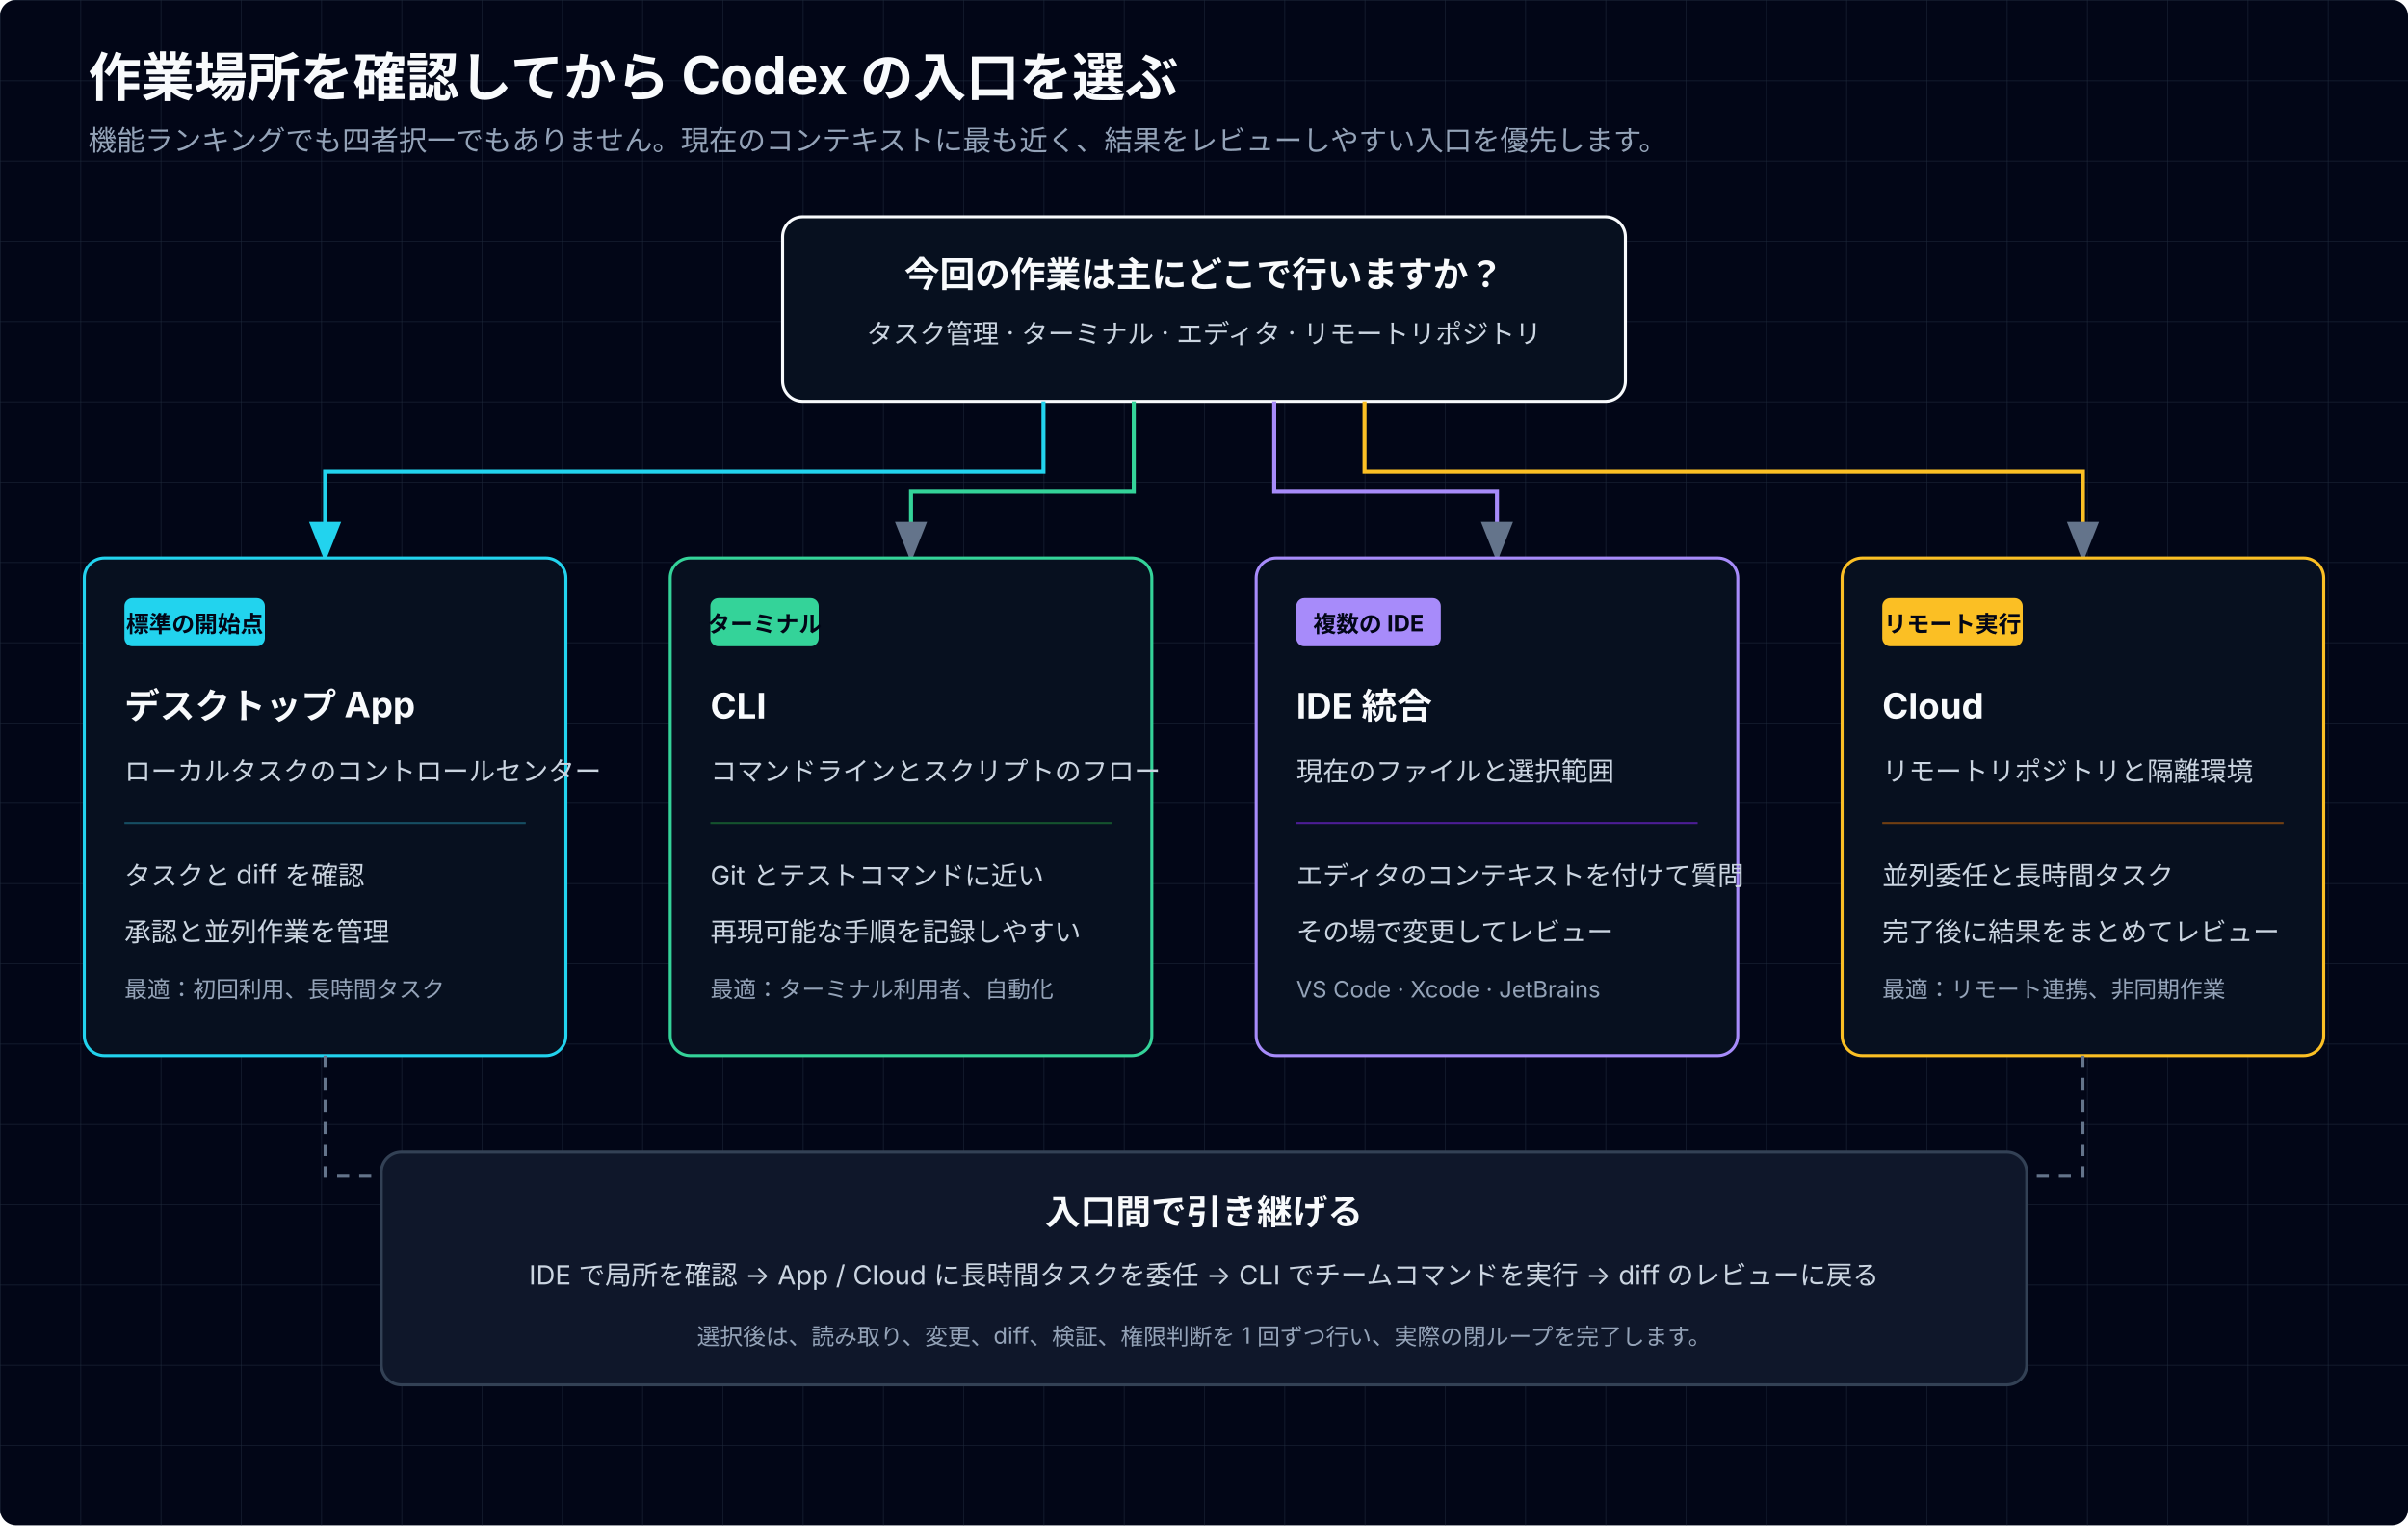
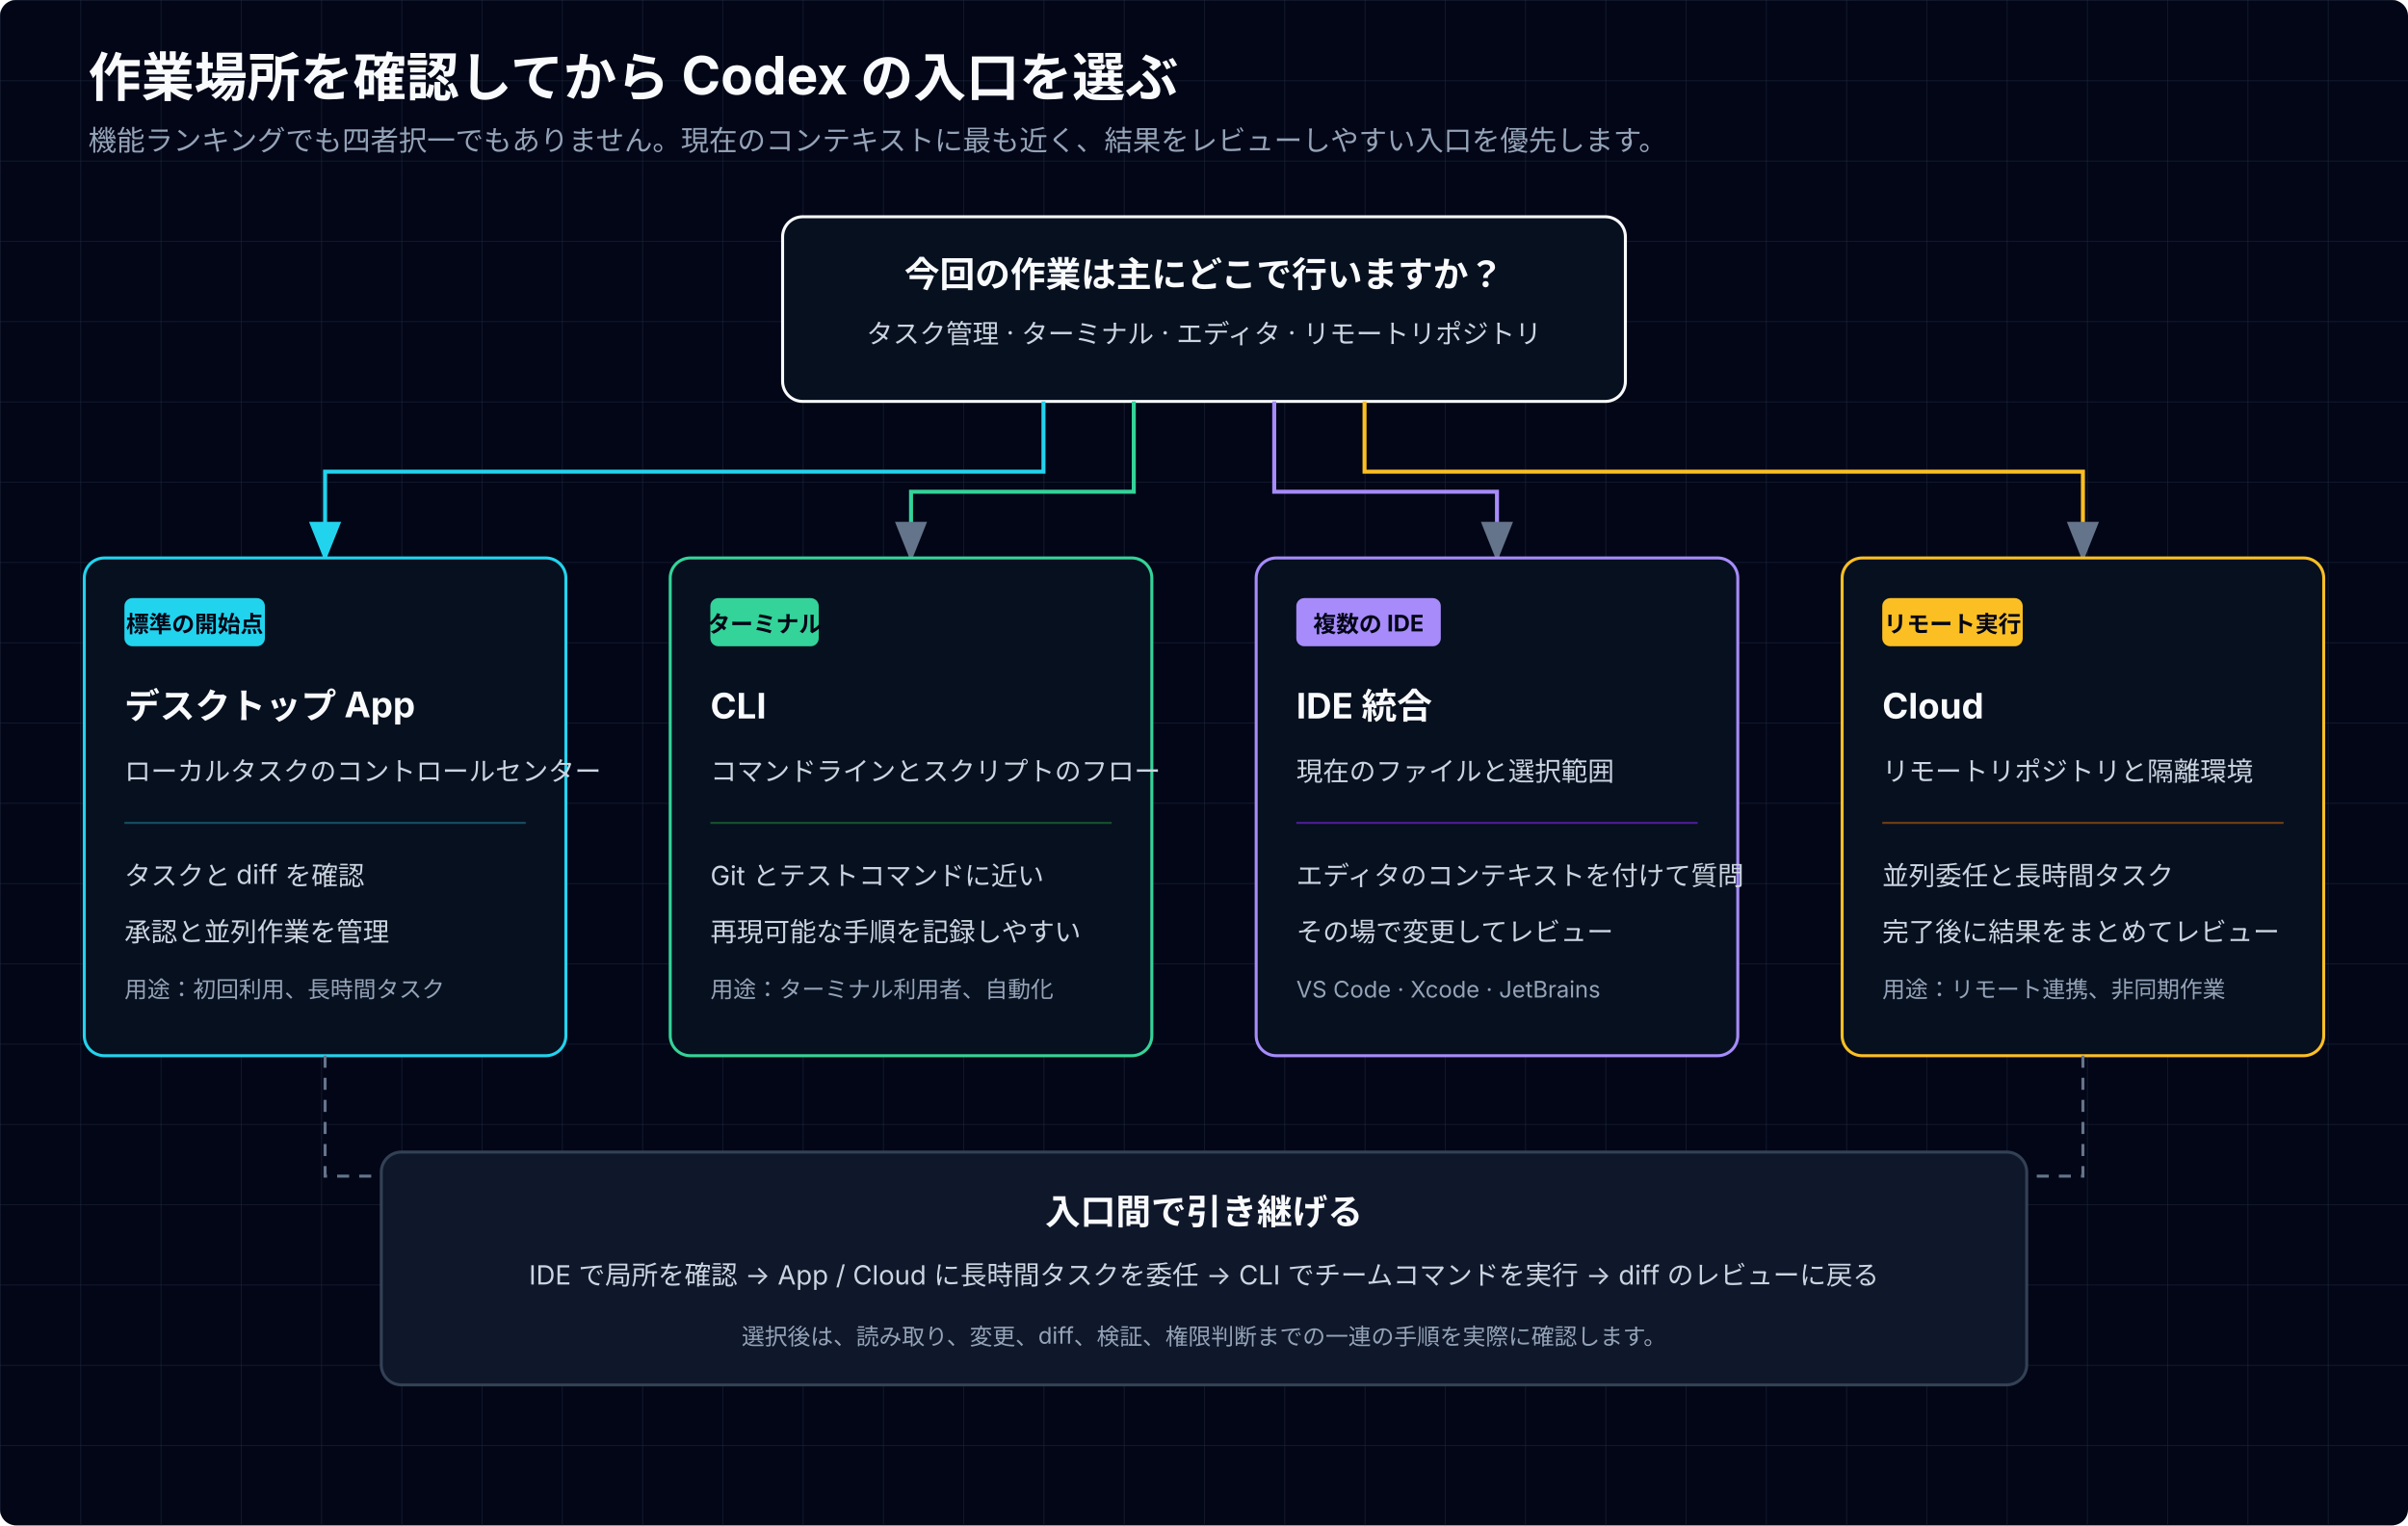
<svg xmlns="http://www.w3.org/2000/svg" lang="ja" viewBox="0 0 1200 760" width="1200" height="760" role="img" aria-labelledby="title desc">
  <style>
    text { font-family: -apple-system, BlinkMacSystemFont, "Hiragino Sans", "Yu Gothic", sans-serif; letter-spacing: 0; }
    .h1 { fill: #f8fafc; font-size: 26.4px; font-weight: 700; }
    .sub { fill: #94a3b8; font-size: 14.1px; }
    .label { fill: #f8fafc; font-size: 17.6px; font-weight: 700; }
    .note { fill: #cbd5e1; font-size: 13.2px; }
    .tiny { fill: #94a3b8; font-size: 11.4px; }
    .badge { fill: #020617; font-size: 11.4px; font-weight: 700; }
  </style>
  <defs>
    <pattern id="grid" width="40" height="40" patternUnits="userSpaceOnUse">
      <path d="M40 0H0V40" fill="none" stroke="#1e293b" stroke-width="0.5" />
    </pattern>
    <marker id="arrow" markerWidth="10" markerHeight="8" refX="9" refY="4" orient="auto">
      <path d="M0 0L10 4L0 8Z" fill="#64748b" />
    </marker>
    <marker id="cyan-arrow" markerWidth="10" markerHeight="8" refX="9" refY="4" orient="auto">
      <path d="M0 0L10 4L0 8Z" fill="#22d3ee" />
    </marker>
  </defs>
  <rect width="1200" height="760" rx="8" fill="#020617" />
  <rect width="1200" height="760" rx="8" fill="url(#grid)" />
  <text x="44" y="48" class="h1">作業場所を確認してから Codex の入口を選ぶ</text>
  <text x="44" y="75" class="sub">機能ランキングでも四者択一でもありません。現在のコンテキストに最も近く、結果をレビューしやすい入口を優先します。</text>
  <rect x="390" y="108" width="420" height="92" rx="10" fill="#07101f" stroke="#f8fafc" stroke-width="1.5" />
  <text x="600" y="143" text-anchor="middle" class="label">今回の作業は主にどこで行いますか？</text>
  <text x="600" y="171" text-anchor="middle" class="note">タスク管理 · ターミナル · エディタ · リモートリポジトリ</text>
  <path d="M520 200V235H162V278" fill="none" stroke="#22d3ee" stroke-width="2" marker-end="url(#cyan-arrow)" />
  <path d="M565 200V245H454V278" fill="none" stroke="#34d399" stroke-width="2" marker-end="url(#arrow)" />
  <path d="M635 200V245H746V278" fill="none" stroke="#a78bfa" stroke-width="2" marker-end="url(#arrow)" />
  <path d="M680 200V235H1038V278" fill="none" stroke="#fbbf24" stroke-width="2" marker-end="url(#arrow)" />
  <rect x="42" y="278" width="240" height="248" rx="10" fill="#07101f" stroke="#22d3ee" stroke-width="1.5" />
  <rect x="62" y="298" width="70" height="24" rx="4" fill="#22d3ee" />
  <text x="97" y="315" text-anchor="middle" class="badge">標準の開始点</text>
  <text x="62" y="358" class="label">デスクトップ App</text>
  <text x="62" y="389" class="note">ローカルタスクのコントロールセンター</text>
  <path d="M62 410H262" fill="none" stroke="#164e63" />
  <text x="62" y="441" class="note">タスクと diff を確認</text>
  <text x="62" y="469" class="note">承認と並列作業を管理</text>
-   <text x="62" y="497" class="tiny">最適：初回利用、長時間タスク</text>
+   <text x="62" y="497" class="tiny">用途：初回利用、長時間タスク</text>
  <rect x="334" y="278" width="240" height="248" rx="10" fill="#07101f" stroke="#34d399" stroke-width="1.5" />
  <rect x="354" y="298" width="54" height="24" rx="4" fill="#34d399" />
  <text x="381" y="315" text-anchor="middle" class="badge">ターミナル</text>
  <text x="354" y="358" class="label">CLI</text>
  <text x="354" y="389" class="note">コマンドラインとスクリプトのフロー</text>
  <path d="M354 410H554" fill="none" stroke="#14532d" />
  <text x="354" y="441" class="note">Git とテストコマンドに近い</text>
  <text x="354" y="469" class="note">再現可能な手順を記録しやすい</text>
-   <text x="354" y="497" class="tiny">最適：ターミナル利用者、自動化</text>
+   <text x="354" y="497" class="tiny">用途：ターミナル利用者、自動化</text>
  <rect x="626" y="278" width="240" height="248" rx="10" fill="#07101f" stroke="#a78bfa" stroke-width="1.5" />
  <rect x="646" y="298" width="72" height="24" rx="4" fill="#a78bfa" />
  <text x="682" y="315" text-anchor="middle" class="badge">複数の IDE</text>
  <text x="646" y="358" class="label">IDE 統合</text>
  <text x="646" y="389" class="note">現在のファイルと選択範囲</text>
  <path d="M646 410H846" fill="none" stroke="#4c1d95" />
  <text x="646" y="441" class="note">エディタのコンテキストを付けて質問</text>
  <text x="646" y="469" class="note">その場で変更してレビュー</text>
  <text x="646" y="497" class="tiny">VS Code · Xcode · JetBrains</text>
  <rect x="918" y="278" width="240" height="248" rx="10" fill="#07101f" stroke="#fbbf24" stroke-width="1.5" />
  <rect x="938" y="298" width="70" height="24" rx="4" fill="#fbbf24" />
  <text x="973" y="315" text-anchor="middle" class="badge">リモート実行</text>
  <text x="938" y="358" class="label">Cloud</text>
  <text x="938" y="389" class="note">リモートリポジトリと隔離環境</text>
  <path d="M938 410H1138" fill="none" stroke="#713f12" />
  <text x="938" y="441" class="note">並列委任と長時間タスク</text>
  <text x="938" y="469" class="note">完了後に結果をまとめてレビュー</text>
-   <text x="938" y="497" class="tiny">最適：リモート連携、非同期作業</text>
+   <text x="938" y="497" class="tiny">用途：リモート連携、非同期作業</text>
  <path d="M162 526V586H1038V526" fill="none" stroke="#64748b" stroke-width="1.5" stroke-dasharray="6 5" />
  <rect x="190" y="574" width="820" height="116" rx="10" fill="#0f172a" stroke="#334155" stroke-width="1.5" />
  <text x="600" y="610" text-anchor="middle" class="label">入口間で引き継げる</text>
  <text x="600" y="640" text-anchor="middle" class="note">IDE で局所を確認 → App / Cloud に長時間タスクを委任 → CLI でチームコマンドを実行 → diff のレビューに戻る</text>
-   <text x="600" y="670" text-anchor="middle" class="tiny">選択後は、読み取り、変更、diff、検証、権限判断を 1 回ずつ行い、実際の閉ループを完了します。</text>
+   <text x="600" y="670" text-anchor="middle" class="tiny">選択後は、読み取り、変更、diff、検証、権限判断までの一連の手順を実際に確認します。</text>
</svg>
